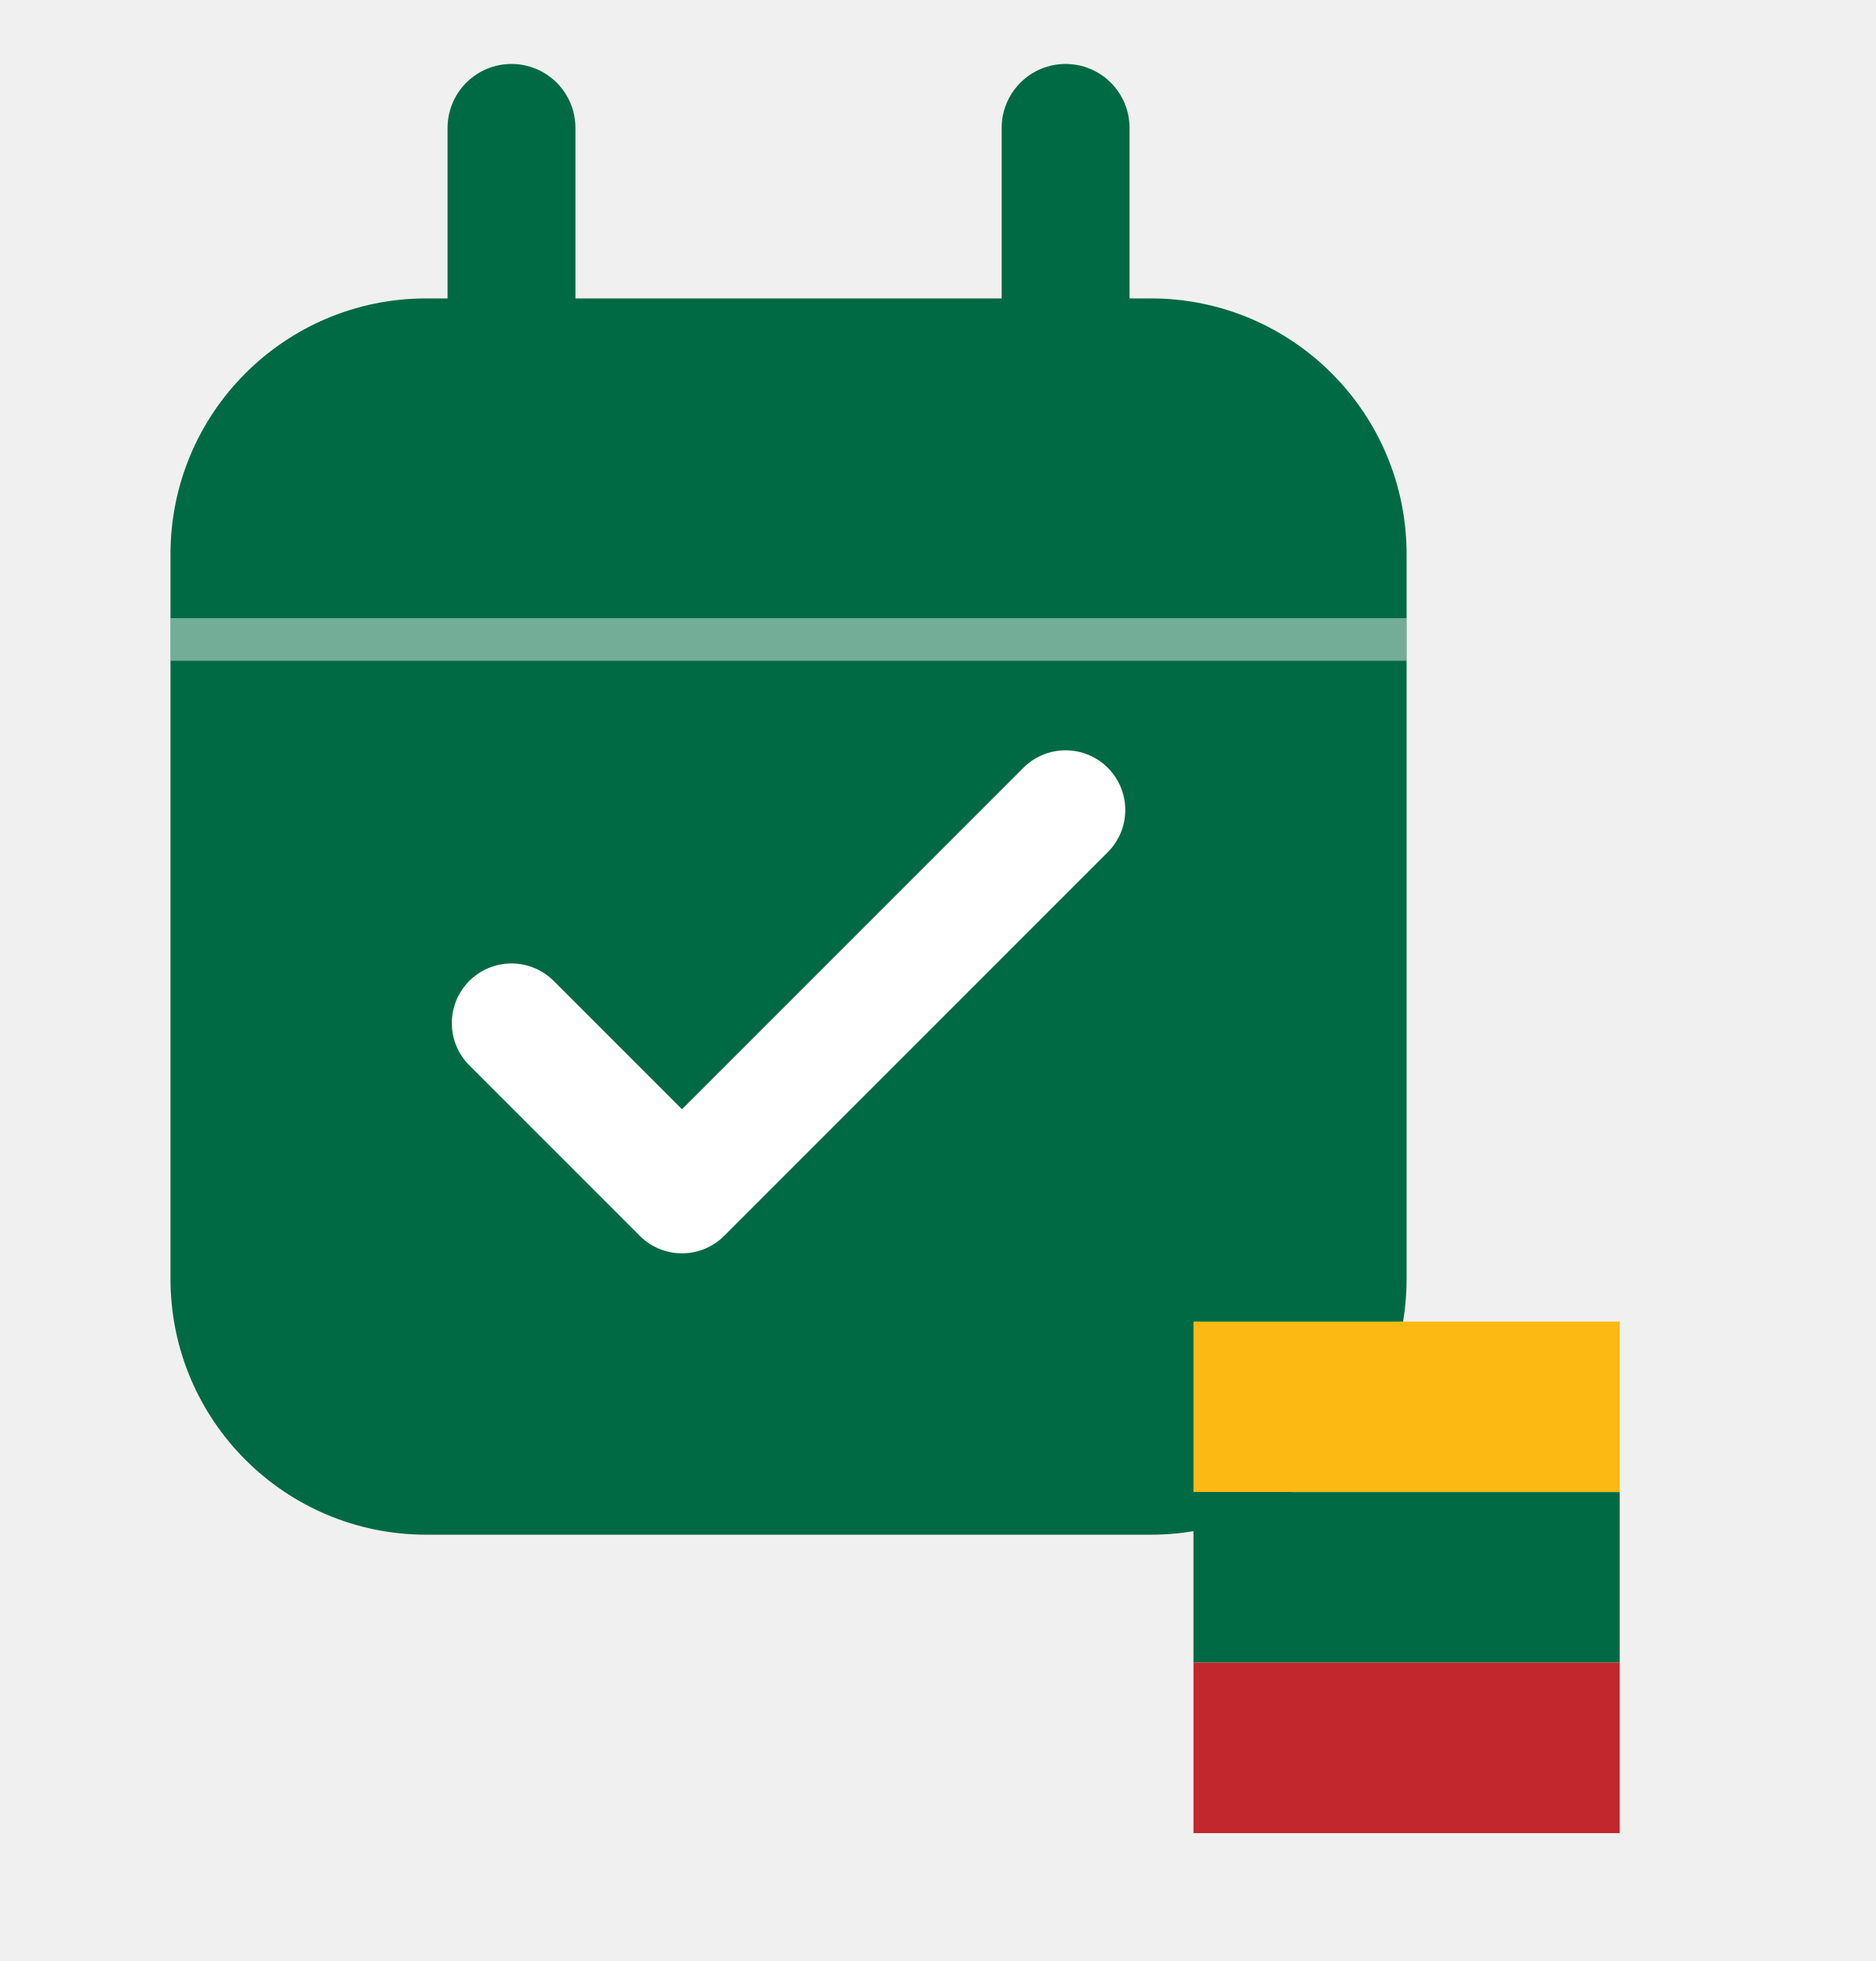
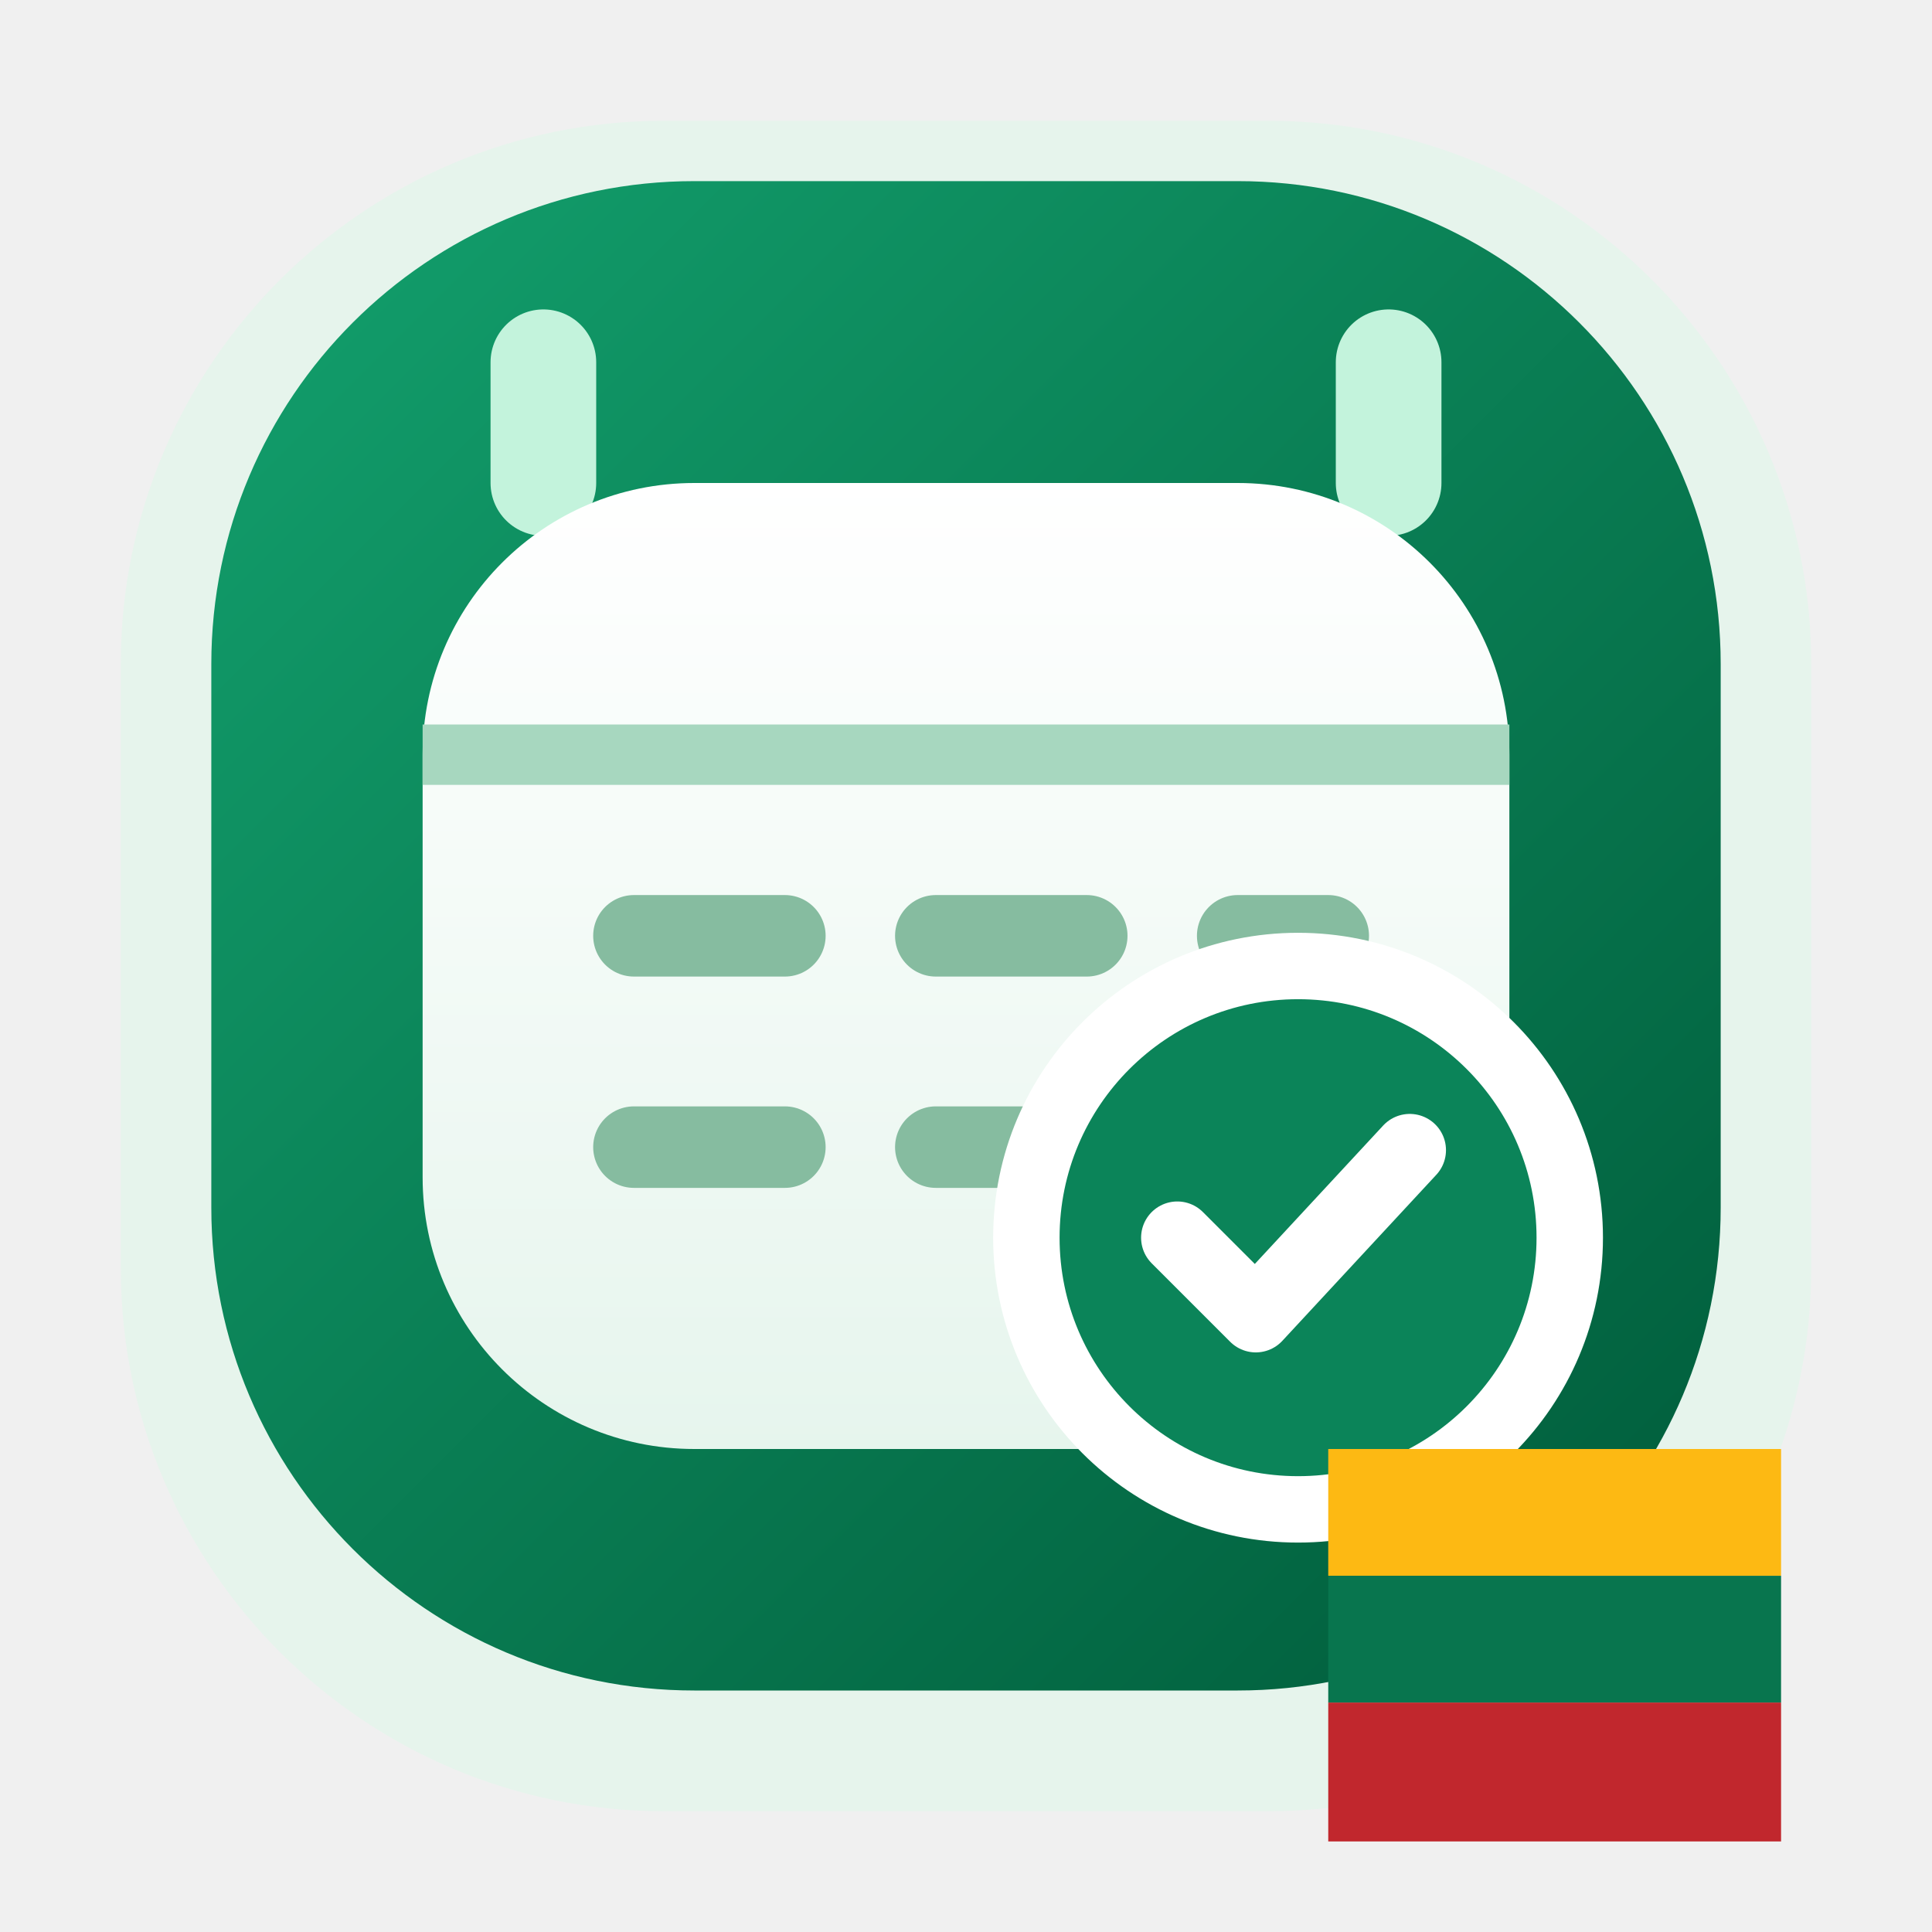
- <svg xmlns="http://www.w3.org/2000/svg" viewBox="0 0 44 46">
-   <rect x="4" y="7" width="29" height="29" rx="6" fill="#006A44" />
-   <path d="M4 15h29" stroke="#fff" stroke-opacity=".45" />
-   <path d="M12 3v8m13-8v8" stroke="#006A44" stroke-width="3" stroke-linecap="round" />
-   <path d="m12 24 4 4 9-9" fill="none" stroke="white" stroke-width="2.8" stroke-linecap="round" stroke-linejoin="round" />
-   <path d="M28 31h10v4H28z" fill="#FDB913" />
-   <path d="M28 35h10v4H28z" fill="#006A44" />
-   <path d="M28 39h10v4H28z" fill="#C1272D" />
+ <svg xmlns="http://www.w3.org/2000/svg" viewBox="0 0 64 64" role="img" aria-label="Kalendorius365.lt">
+   <defs>
+     <linearGradient id="brandGreen" x1="0" y1="0" x2="1" y2="1">
+       <stop stop-color="#13a06d" />
+       <stop offset="1" stop-color="#005b3a" />
+     </linearGradient>
+     <linearGradient id="brandPaper" x1="0" y1="0" x2="0" y2="1">
+       <stop stop-color="#fff" />
+       <stop offset="1" stop-color="#e6f5ed" />
+     </linearGradient>
+   </defs>
+   <rect x="4" y="4" width="56" height="56" rx="18" fill="#e6f4ec" />
+   <rect x="7" y="6" width="50" height="50" rx="16" fill="url(#brandGreen)" />
+   <path d="M18 16v-4m28 4v-4" stroke="#c3f3dc" stroke-width="3.5" stroke-linecap="round" />
+   <rect x="14" y="16" width="36" height="32" rx="9" fill="url(#brandPaper)" />
+   <path d="M14 25h36" stroke="#a7d7bf" stroke-width="2" />
+   <path d="M21 31h5m5 0h5m5 0h3M21 38h5m5 0h5" stroke="#86bca0" stroke-width="2.7" stroke-linecap="round" />
+   <circle cx="43" cy="41" r="9" fill="#0b8459" stroke="#fff" stroke-width="2.2" />
+   <path d="m39 41 2.6 2.6 5.1-5.5" fill="none" stroke="#fff" stroke-width="2.4" stroke-linecap="round" stroke-linejoin="round" />
+   <path d="M44 48h15v4.2H44z" fill="#fdb913" />
+   <path d="M44 52.2h15v4.2H44z" fill="#08754e" />
+   <path d="M44 56.4h15V61H44z" fill="#c1272d" />
</svg>
